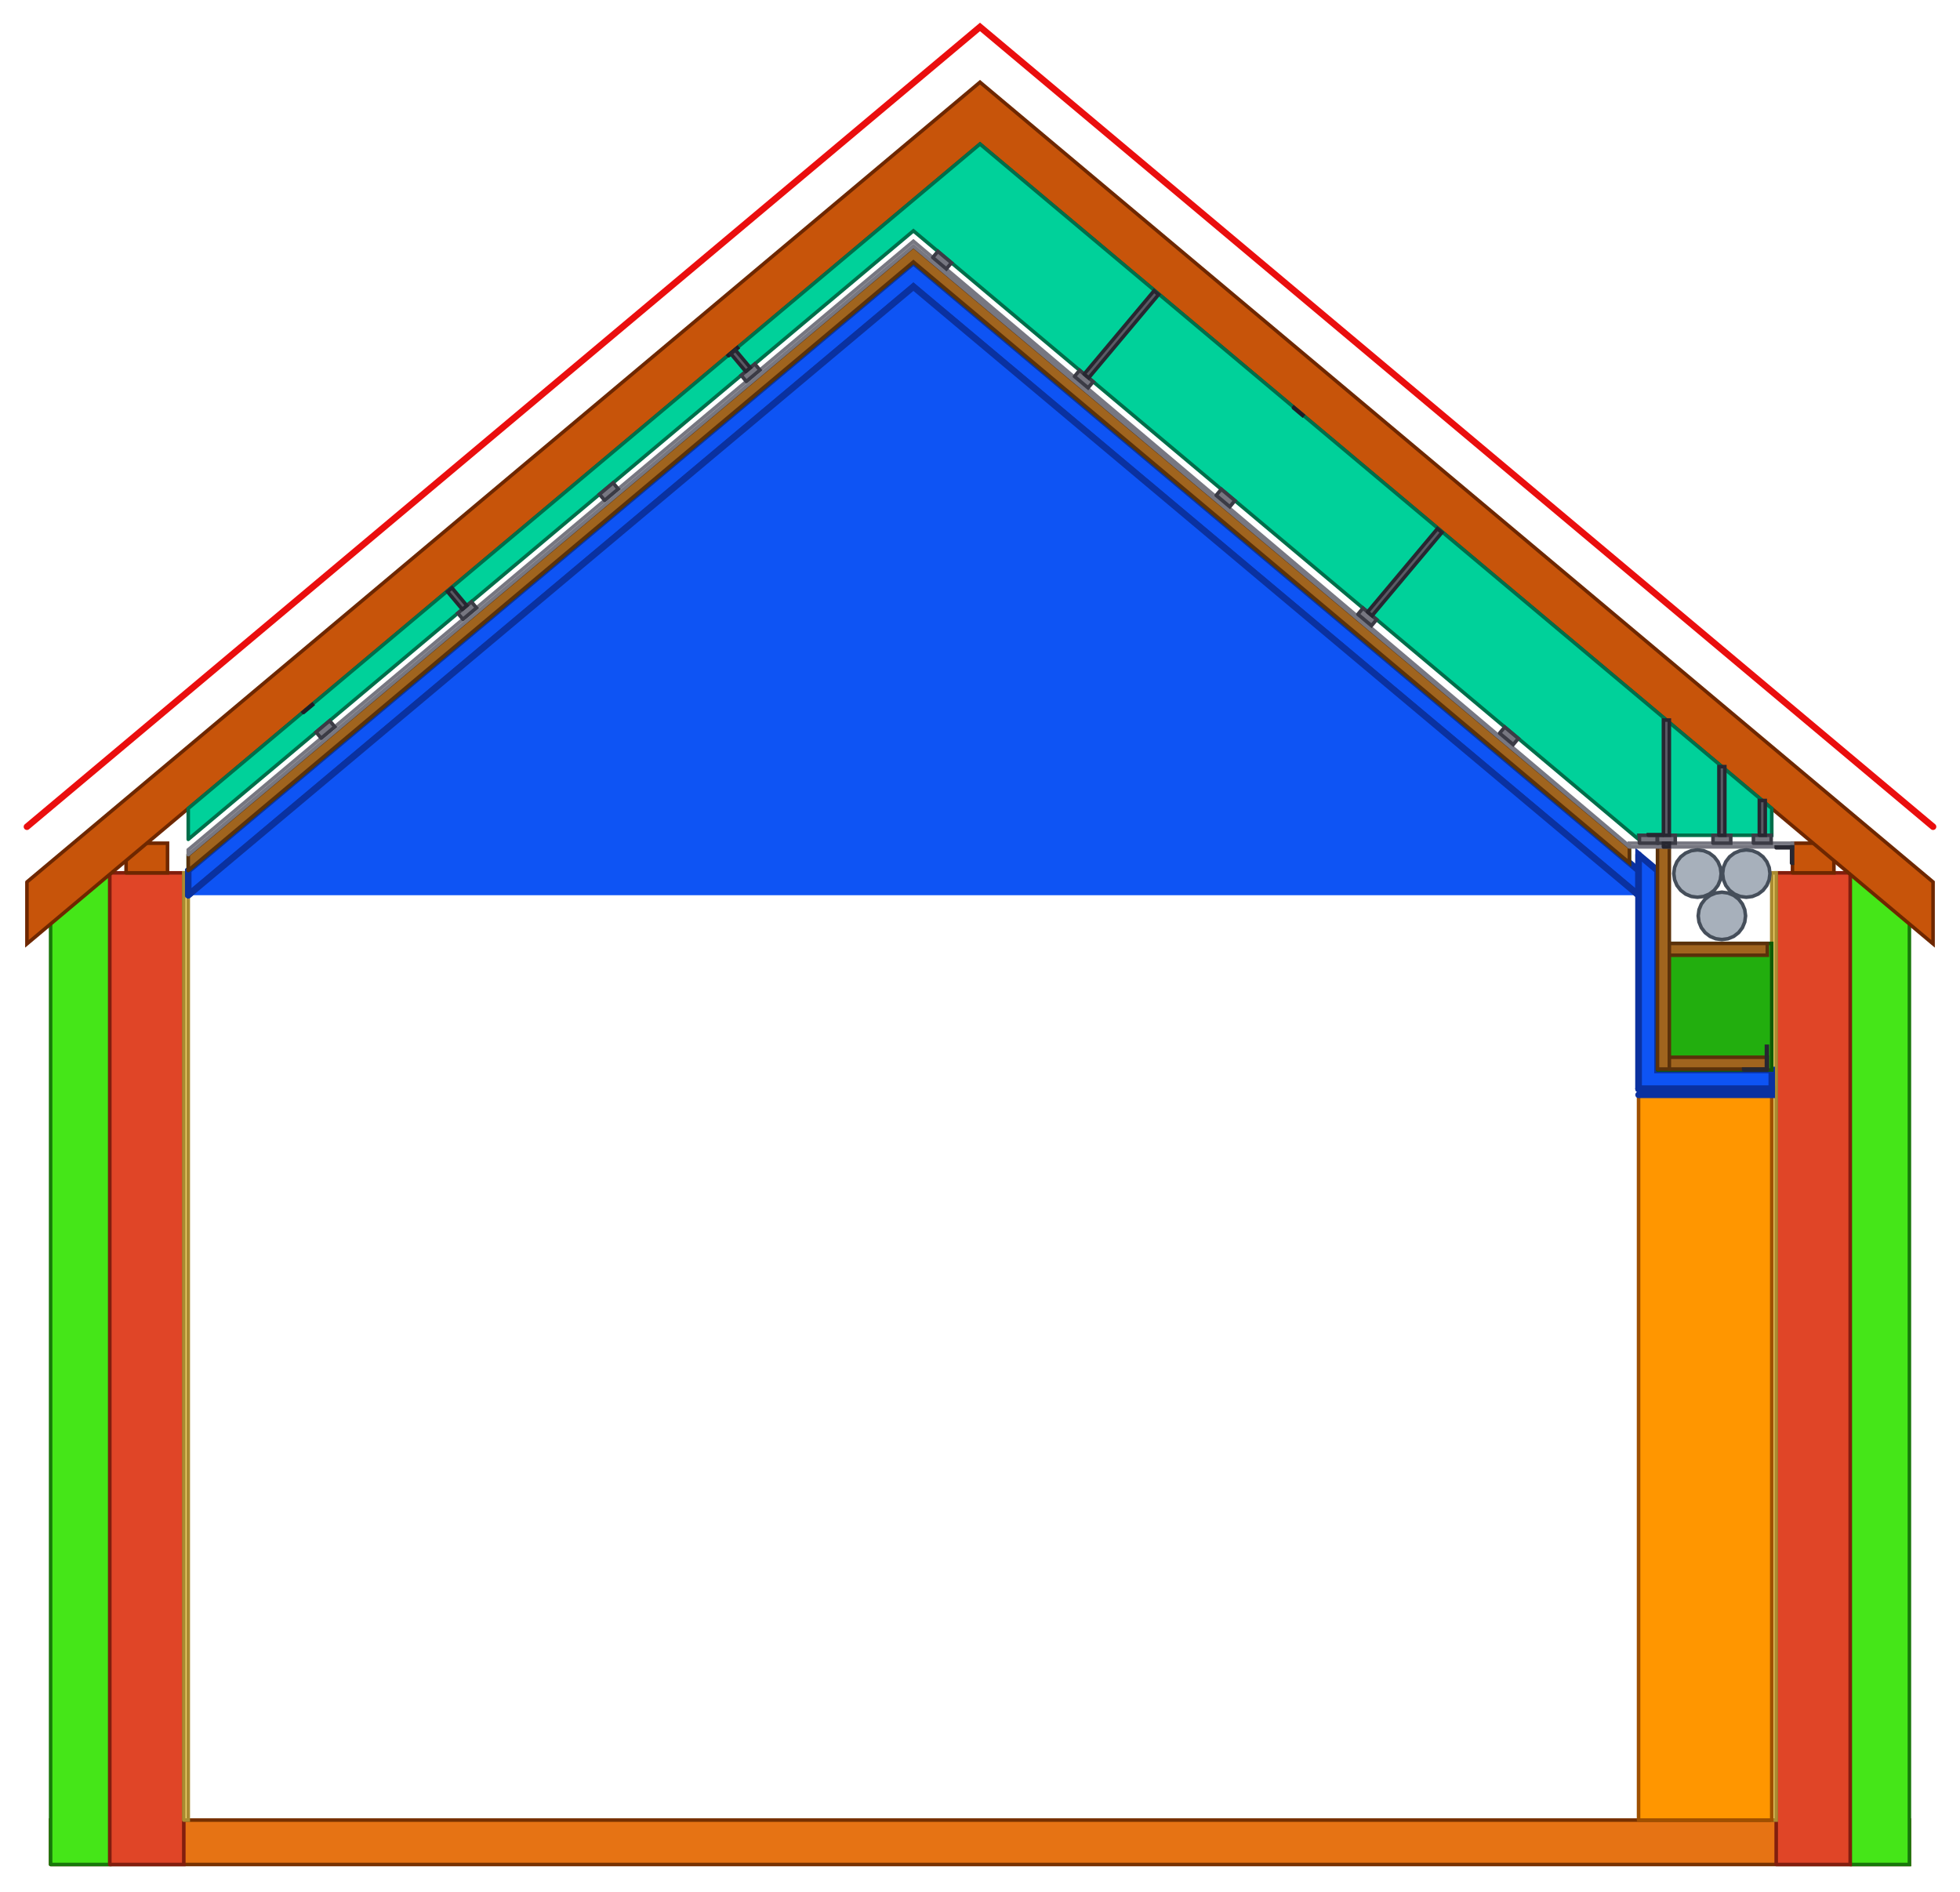
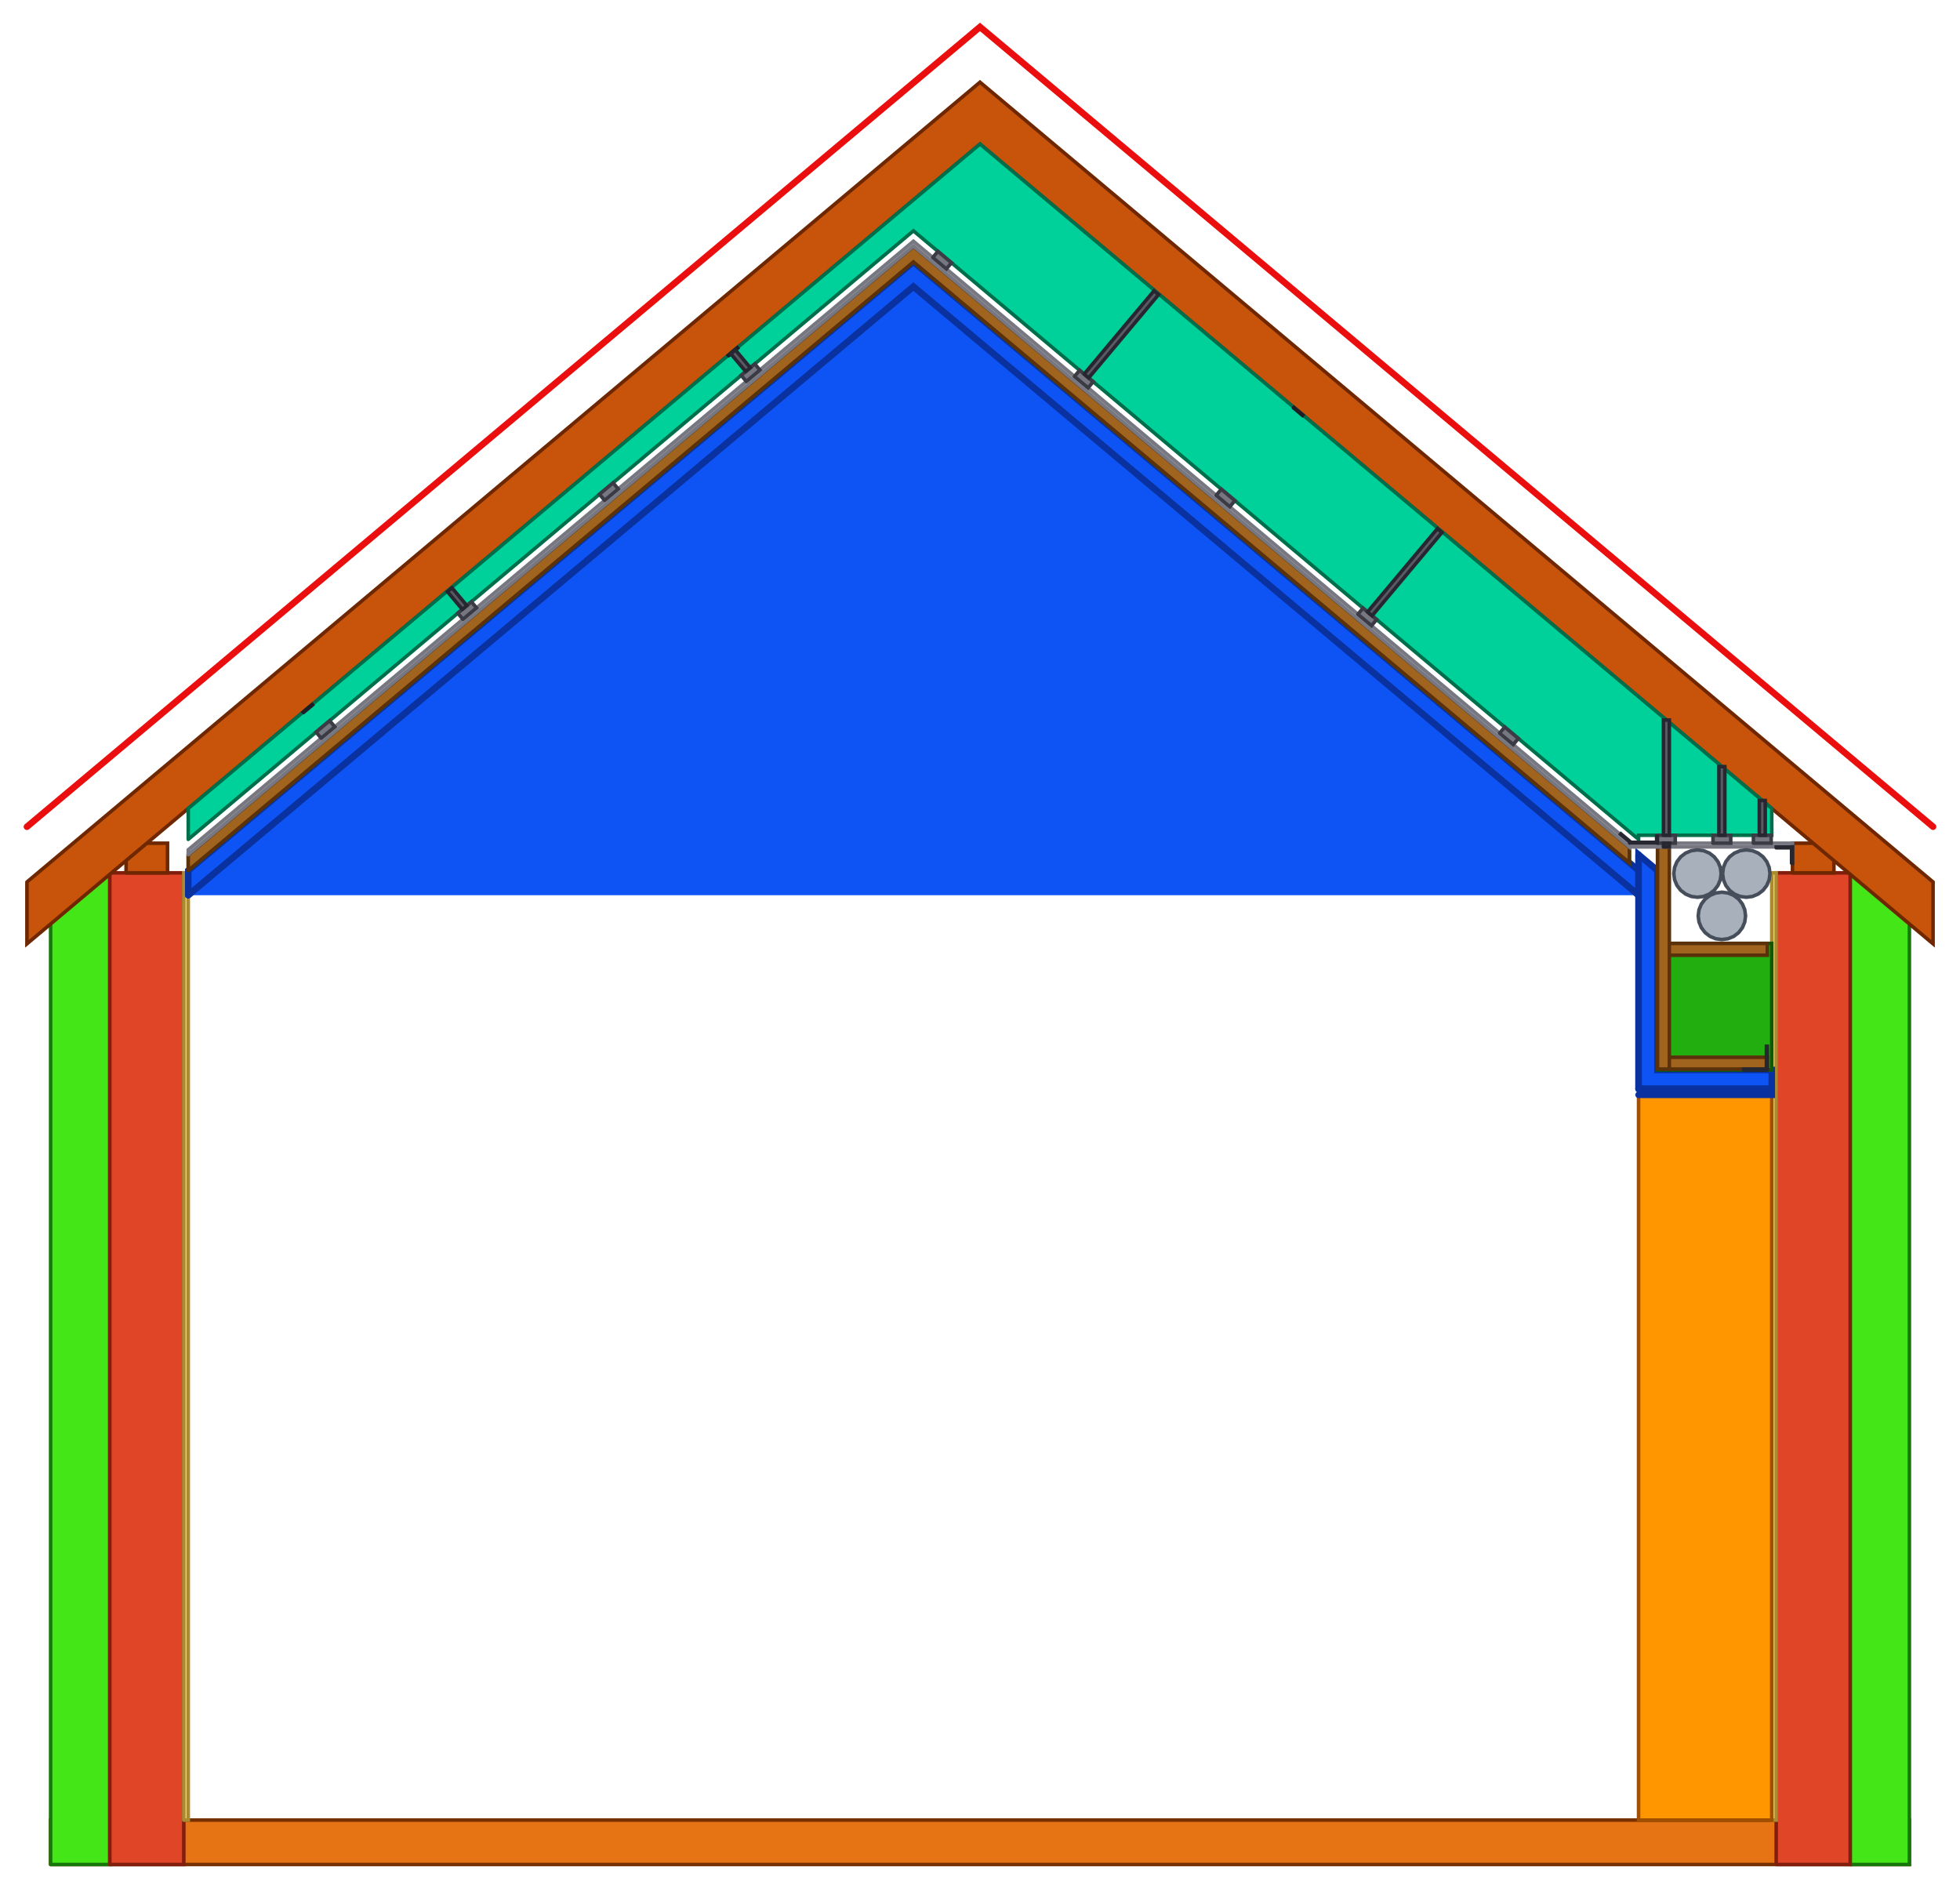
<svg xmlns="http://www.w3.org/2000/svg" width="6622.0mm" height="6389.6mm" viewBox="-636.0 -6148.6 6622.0 6389.6" version="1.1">
  <g transform="scale(1,-1)" stroke-linecap="round">
    <g fill="rgb(230,115,20)" stroke="rgb(119,49,0)" stroke-width="12.0" id="floor">
      <path d="M -465.0,-150.0 L 5815.0,-150.0 L 5815.0,0.0 L -465.0,0.0 L -465.0,-150.0" />
    </g>
    <g fill="rgb(69,230,24)" stroke="rgb(24,119,10)" stroke-width="12.0" id="eps">
      <path d="M -465.0,-150.0 L -265.0,-150.0 L -265.0,3200.0 L -465.0,3200.0 L -465.0,-150.0" />
      <path d="M 5615.0,-150.0 L 5815.0,-150.0 L 5815.0,3200.0 L 5615.0,3200.0 L 5615.0,-150.0" />
    </g>
    <g fill="rgb(224,69,39)" stroke="rgb(129,30,14)" stroke-width="12.0" id="masonry">
      <path d="M -265.0,-150.0 L -15.0,-150.0 L -15.0,3200.0 L -265.0,3200.0 L -265.0,-150.0" />
      <path d="M 5365.0,-150.0 L 5615.0,-150.0 L 5615.0,3200.0 L 5365.0,3200.0 L 5365.0,-150.0" />
    </g>
    <g fill="rgb(255,224,119)" stroke="rgb(170,139,49)" stroke-width="12.0" id="plaster">
      <path d="M -15.0,0.0 L 0.0,0.0 L 0.0,3200.0 L -15.0,3200.0 L -15.0,0.0" />
      <path d="M 5350.0,0.0 L 5365.0,0.0 L 5365.0,3200.0 L 5350.0,3200.0 L 5350.0,0.0" />
    </g>
    <g fill="rgb(255,150,0)" stroke="rgb(160,80,0)" stroke-width="12.0" id="furniture">
      <path d="M 4900.0,0.0 L 5350.0,0.0 L 5350.0,2450.0 L 4900.0,2450.0 L 4900.0,0.0" />
    </g>
    <g fill="rgb(199,84,10)" stroke="rgb(110,39,0)" stroke-width="12.0" id="wall_plate">
      <path d="M -210.0,3200.0 L -70.0,3200.0 L -70.0,3300.0 L -210.0,3300.0 L -210.0,3200.0" />
      <path d="M 5420.0,3200.0 L 5560.0,3200.0 L 5560.0,3300.0 L 5420.0,3300.0 L 5420.0,3200.0" />
    </g>
    <g fill="rgb(199,84,10)" stroke="rgb(110,39,0)" stroke-width="12.0" id="rafters">
      <path d="M -545.0,3169.026 L 2675.0,5870.927 L 5895.0,3169.026 L 5895.0,2960.161 L 2675.0,5662.062 L -545.0,2960.161 L -545.0,3169.026" />
    </g>
    <g fill="rgb(0,209,154)" stroke="rgb(0,110,74)" stroke-width="12.0" id="plenum_wool">
      <path d="M 0.0,3313.037 L 2450.0,5368.832 L 4900.0,3313.037 L 4900.0,3327.0 L 5350.0,3327.0 L 5350.0,3417.47 L 2675.0,5662.062 L 0.0,3417.47 L 0.0,3313.037" />
    </g>
    <g fill="rgb(69,69,80)" stroke="rgb(30,30,39)" stroke-width="12.0" id="racking_strap">
      <path d="M 389.381,3741.588 L 420.022,3767.3 L 418.737,3768.832 L 388.095,3743.121 L 389.381,3741.588" />
      <path d="M 1825.714,4946.815 L 1856.356,4972.527 L 1855.07,4974.059 L 1824.428,4948.347 L 1825.714,4946.815" />
      <path d="M 3734.017,4770.83 L 3764.659,4745.119 L 3765.944,4746.651 L 3735.303,4772.362 L 3734.017,4770.83" />
    </g>
    <g fill="none" stroke="rgb(234,14,14)" stroke-width="22.0" id="roofing">
      <path d="M -545.0,3355.699 L 2675.0,6057.6 L 5895.0,3355.699" />
    </g>
    <g fill="rgb(14,84,244)" stroke="rgb(10,49,160)" stroke-width="22.0" id="slope_naturheld_140">
      <path d="M 0.0,3124.406 L 2450.0,5180.2 L 4900.0,3124.406 L 4900.0,3207.952 L 2450.0,5263.746 L 0.0,3207.952 L 0.0,3124.406" />
      <path d="M 0.0,3124.406 L 2450.0,5180.2 L 4900.0,3124.406" />
    </g>
    <g fill="rgb(34,174,14)" stroke="rgb(14,90,4)" stroke-width="12.0" id="slope_naturheld_flex_50">
      <path d="M 0.0,3207.952 L 2450.0,5263.746 L 4868.983,3233.978 L 4868.983,3286.195 L 2450.0,5315.963 L 0.0,3260.169 L 0.0,3207.952" />
    </g>
    <g fill="rgb(160,100,30)" stroke="rgb(90,49,10)" stroke-width="12.0" id="slope_battens">
      <path d="M 0.0,3207.952 L 2450.0,5263.746 L 4868.983,3233.978 L 4868.983,3286.195 L 2450.0,5315.963 L 0.0,3260.169 L 0.0,3207.952" />
    </g>
    <g fill="rgb(230,230,234)" stroke="rgb(119,119,129)" stroke-width="12.0" id="slope_gkf">
-       <path d="M 0.0,3261.474 L 2450.0,5317.268 L 4868.983,3287.5 L 4860.948,3297.076 L 2450.0,5333.586 L 0.0,3277.791 L 0.0,3261.474" />
+       <path d="M 0.0,3261.474 L 2450.0,5317.268 L 4868.983,3287.5 L 4868.983,3303.818 L 2450.0,5333.586 L 0.0,3277.791 L 0.0,3261.474" />
    </g>
    <g fill="rgb(119,119,129)" stroke="rgb(59,59,69)" stroke-width="12.0" id="slope_cd">
      <path d="M 449.213,3654.726 L 495.176,3693.293 L 477.82,3713.976 L 431.858,3675.409 L 449.213,3654.726" />
      <path d="M 927.991,4056.468 L 973.953,4095.035 L 956.598,4115.719 L 910.635,4077.151 L 927.991,4056.468" />
      <path d="M 1406.768,4458.21 L 1452.731,4496.778 L 1435.376,4517.461 L 1389.413,4478.894 L 1406.768,4458.21" />
      <path d="M 1885.546,4859.953 L 1931.509,4898.52 L 1914.154,4919.203 L 1868.191,4880.636 L 1885.546,4859.953" />
      <path d="M 2515.379,5278.726 L 2561.342,5240.159 L 2578.697,5260.842 L 2532.734,5299.409 L 2515.379,5278.726" />
      <path d="M 2994.157,4876.984 L 3040.12,4838.417 L 3057.475,4859.1 L 3011.512,4897.667 L 2994.157,4876.984" />
      <path d="M 3472.935,4475.242 L 3518.897,4436.674 L 3536.253,4457.357 L 3490.29,4495.925 L 3472.935,4475.242" />
      <path d="M 3951.712,4073.499 L 3997.675,4034.932 L 4015.03,4055.615 L 3969.068,4094.182 L 3951.712,4073.499" />
      <path d="M 4430.49,3671.757 L 4476.453,3633.19 L 4493.808,3653.873 L 4447.845,3692.44 L 4430.49,3671.757" />
    </g>
    <g fill="rgb(90,90,100)" stroke="rgb(39,39,49)" stroke-width="12.0" id="slope_nonius">
      <path d="M 925.956,4090.007 L 941.277,4102.863 L 891.14,4162.614 L 875.819,4149.759 L 925.956,4090.007" />
      <path d="M 1883.512,4893.492 L 1898.833,4906.347 L 1848.695,4966.099 L 1833.374,4953.243 L 1883.512,4893.492" />
      <path d="M 3026.833,4884.811 L 3042.154,4871.955 L 3278.221,5153.289 L 3262.9,5166.144 L 3026.833,4884.811" />
      <path d="M 3984.389,4081.327 L 3999.709,4068.471 L 4235.776,4349.804 L 4220.455,4362.66 L 3984.389,4081.327" />
    </g>
    <g fill="rgb(14,84,244)" stroke="rgb(10,49,160)" stroke-width="22.0" id="soffit_naturheld_140">
      <path d="M 4900.0,2470.0 L 5350.0,2470.0 L 5350.0,2534.0 L 4964.0,2534.0 L 4964.0,3207.772 L 4900.0,3261.474 L 4900.0,2470.0" />
      <path d="M 4900.0,2450.0 L 5350.0,2450.0 L 5350.0,2470.0 L 4900.0,2470.0" />
      <line x1="4900.0" y1="3261.474" x2="4900.0" y2="2470.0" />
      <line x1="4900.0" y1="2470.0" x2="5350.0" y2="2470.0" />
    </g>
    <g fill="rgb(34,174,14)" stroke="rgb(14,90,4)" stroke-width="12.0" id="soffit_naturheld_flex_50">
      <path d="M 4964.0,2534.0 L 5350.0,2534.0 L 5350.0,2961.606 L 4964.0,2961.606 L 4964.0,2534.0" />
    </g>
    <g fill="rgb(160,100,30)" stroke="rgb(90,49,10)" stroke-width="12.0" id="soffit_battens">
      <path d="M 4964.0,2537.0 L 5004.0,2537.0 L 5004.0,3287.5 L 4964.0,3287.5 L 4964.0,2537.0" />
      <path d="M 5004.0,2921.606 L 5335.0,2921.606 L 5335.0,2961.606 L 5004.0,2961.606 L 5004.0,2921.606" />
      <path d="M 5004.0,2537.0 L 5335.0,2537.0 L 5335.0,2577.0 L 5004.0,2577.0 L 5004.0,2537.0" />
    </g>
    <g fill="rgb(230,230,234)" stroke="rgb(119,119,129)" stroke-width="12.0" id="soffit_gkf">
      <path d="M 4868.983,3287.5 L 5420.0,3287.5 L 5420.0,3300.0 L 4868.983,3300.0 L 4868.983,3287.5" />
    </g>
    <g fill="rgb(119,119,129)" stroke="rgb(59,59,69)" stroke-width="12.0" id="soffit_cd">
-       <path d="M 4903.0,3300.0 L 4963.0,3300.0 L 4963.0,3327.0 L 4903.0,3327.0 L 4903.0,3300.0" />
      <path d="M 4964.0,3300.0 L 5024.0,3300.0 L 5024.0,3327.0 L 4964.0,3327.0 L 4964.0,3300.0" />
      <path d="M 5151.5,3300.0 L 5211.5,3300.0 L 5211.5,3327.0 L 5151.5,3327.0 L 5151.5,3300.0" />
      <path d="M 5288.0,3300.0 L 5348.0,3300.0 L 5348.0,3327.0 L 5288.0,3327.0 L 5288.0,3300.0" />
    </g>
    <g fill="rgb(90,90,100)" stroke="rgb(39,39,49)" stroke-width="12.0" id="soffit_nonius">
      <path d="M 4984.0,3327.0 L 5004.0,3327.0 L 5004.0,3716.19 L 4984.0,3716.19 L 4984.0,3327.0" />
      <path d="M 5171.5,3327.0 L 5191.5,3327.0 L 5191.5,3558.858 L 5171.5,3558.858 L 5171.5,3327.0" />
      <path d="M 5308.0,3327.0 L 5328.0,3327.0 L 5328.0,3444.321 L 5308.0,3444.321 L 5308.0,3327.0" />
-       <path d="M 4933.0,3327.0 L 4979.0,3327.0 L 4979.0,3329.0 L 4933.0,3329.0 L 4933.0,3327.0" />
+       <path d="M 4871.513,3303.0 L 4838.984,3330.295 L 4840.27,3331.827 L 4874.625,3303.0 L 4871.513,3303.0" />
+       <path d="M 4869.983,3301.0 L 4963.0,3301.0 L 4963.0,3303.0 L 4869.983,3303.0 L 4869.983,3301.0" />
+       <path d="M 4961.0,3303.0 L 4963.0,3303.0 L 4963.0,3323.0 L 4961.0,3323.0 L 4961.0,3303.0" />
      <path d="M 5365.0,3284.5 L 5420.0,3284.5 L 5420.0,3287.5 L 5365.0,3287.5 L 5365.0,3284.5" />
      <path d="M 5417.0,3232.5 L 5420.0,3232.5 L 5420.0,3287.5 L 5417.0,3287.5 L 5417.0,3232.5" />
      <path d="M 4984.0,3287.5 L 5004.0,3287.5 L 5004.0,3300.0 L 4984.0,3300.0 L 4984.0,3287.5" />
      <path d="M 5255.0,2534.0 L 5332.0,2534.0 L 5332.0,2537.0 L 5255.0,2537.0 L 5255.0,2534.0" />
      <path d="M 5332.0,2537.0 L 5335.0,2537.0 L 5335.0,2614.0 L 5332.0,2614.0 L 5332.0,2537.0" />
    </g>
    <g fill="rgb(167,176,187)" stroke="rgb(69,78,90)" stroke-width="12.0" id="soffit_duct">
      <path d="M 5344.0,3197.5 L 5341.274,3218.206 L 5333.282,3237.5 L 5320.569,3254.069 L 5304.0,3266.782 L 5284.706,3274.774 L 5264.0,3277.5 L 5243.294,3274.774 L 5224.0,3266.782 L 5207.431,3254.069 L 5194.718,3237.5 L 5186.726,3218.206 L 5184.0,3197.5 L 5186.726,3176.794 L 5194.718,3157.5 L 5207.431,3140.931 L 5224.0,3128.218 L 5243.294,3120.226 L 5264.0,3117.5 L 5284.706,3120.226 L 5304.0,3128.218 L 5320.569,3140.931 L 5333.282,3157.5 L 5341.274,3176.794 L 5344.0,3197.5" />
      <path d="M 5179.0,3197.5 L 5176.274,3218.206 L 5168.282,3237.5 L 5155.569,3254.069 L 5139.0,3266.782 L 5119.706,3274.774 L 5099.0,3277.5 L 5078.294,3274.774 L 5059.0,3266.782 L 5042.431,3254.069 L 5029.718,3237.5 L 5021.726,3218.206 L 5019.0,3197.5 L 5021.726,3176.794 L 5029.718,3157.5 L 5042.431,3140.931 L 5059.0,3128.218 L 5078.294,3120.226 L 5099.0,3117.5 L 5119.706,3120.226 L 5139.0,3128.218 L 5155.569,3140.931 L 5168.282,3157.5 L 5176.274,3176.794 L 5179.0,3197.5" />
      <path d="M 5261.5,3054.606 L 5258.774,3075.311 L 5250.782,3094.606 L 5238.069,3111.174 L 5221.5,3123.888 L 5202.206,3131.88 L 5181.5,3134.606 L 5160.794,3131.88 L 5141.5,3123.888 L 5124.931,3111.174 L 5112.218,3094.606 L 5104.226,3075.311 L 5101.5,3054.606 L 5104.226,3033.9 L 5112.218,3014.606 L 5124.931,2998.037 L 5141.5,2985.324 L 5160.794,2977.332 L 5181.5,2974.606 L 5202.206,2977.332 L 5221.5,2985.324 L 5238.069,2998.037 L 5250.782,3014.606 L 5258.774,3033.9 L 5261.5,3054.606" />
    </g>
  </g>
</svg>
